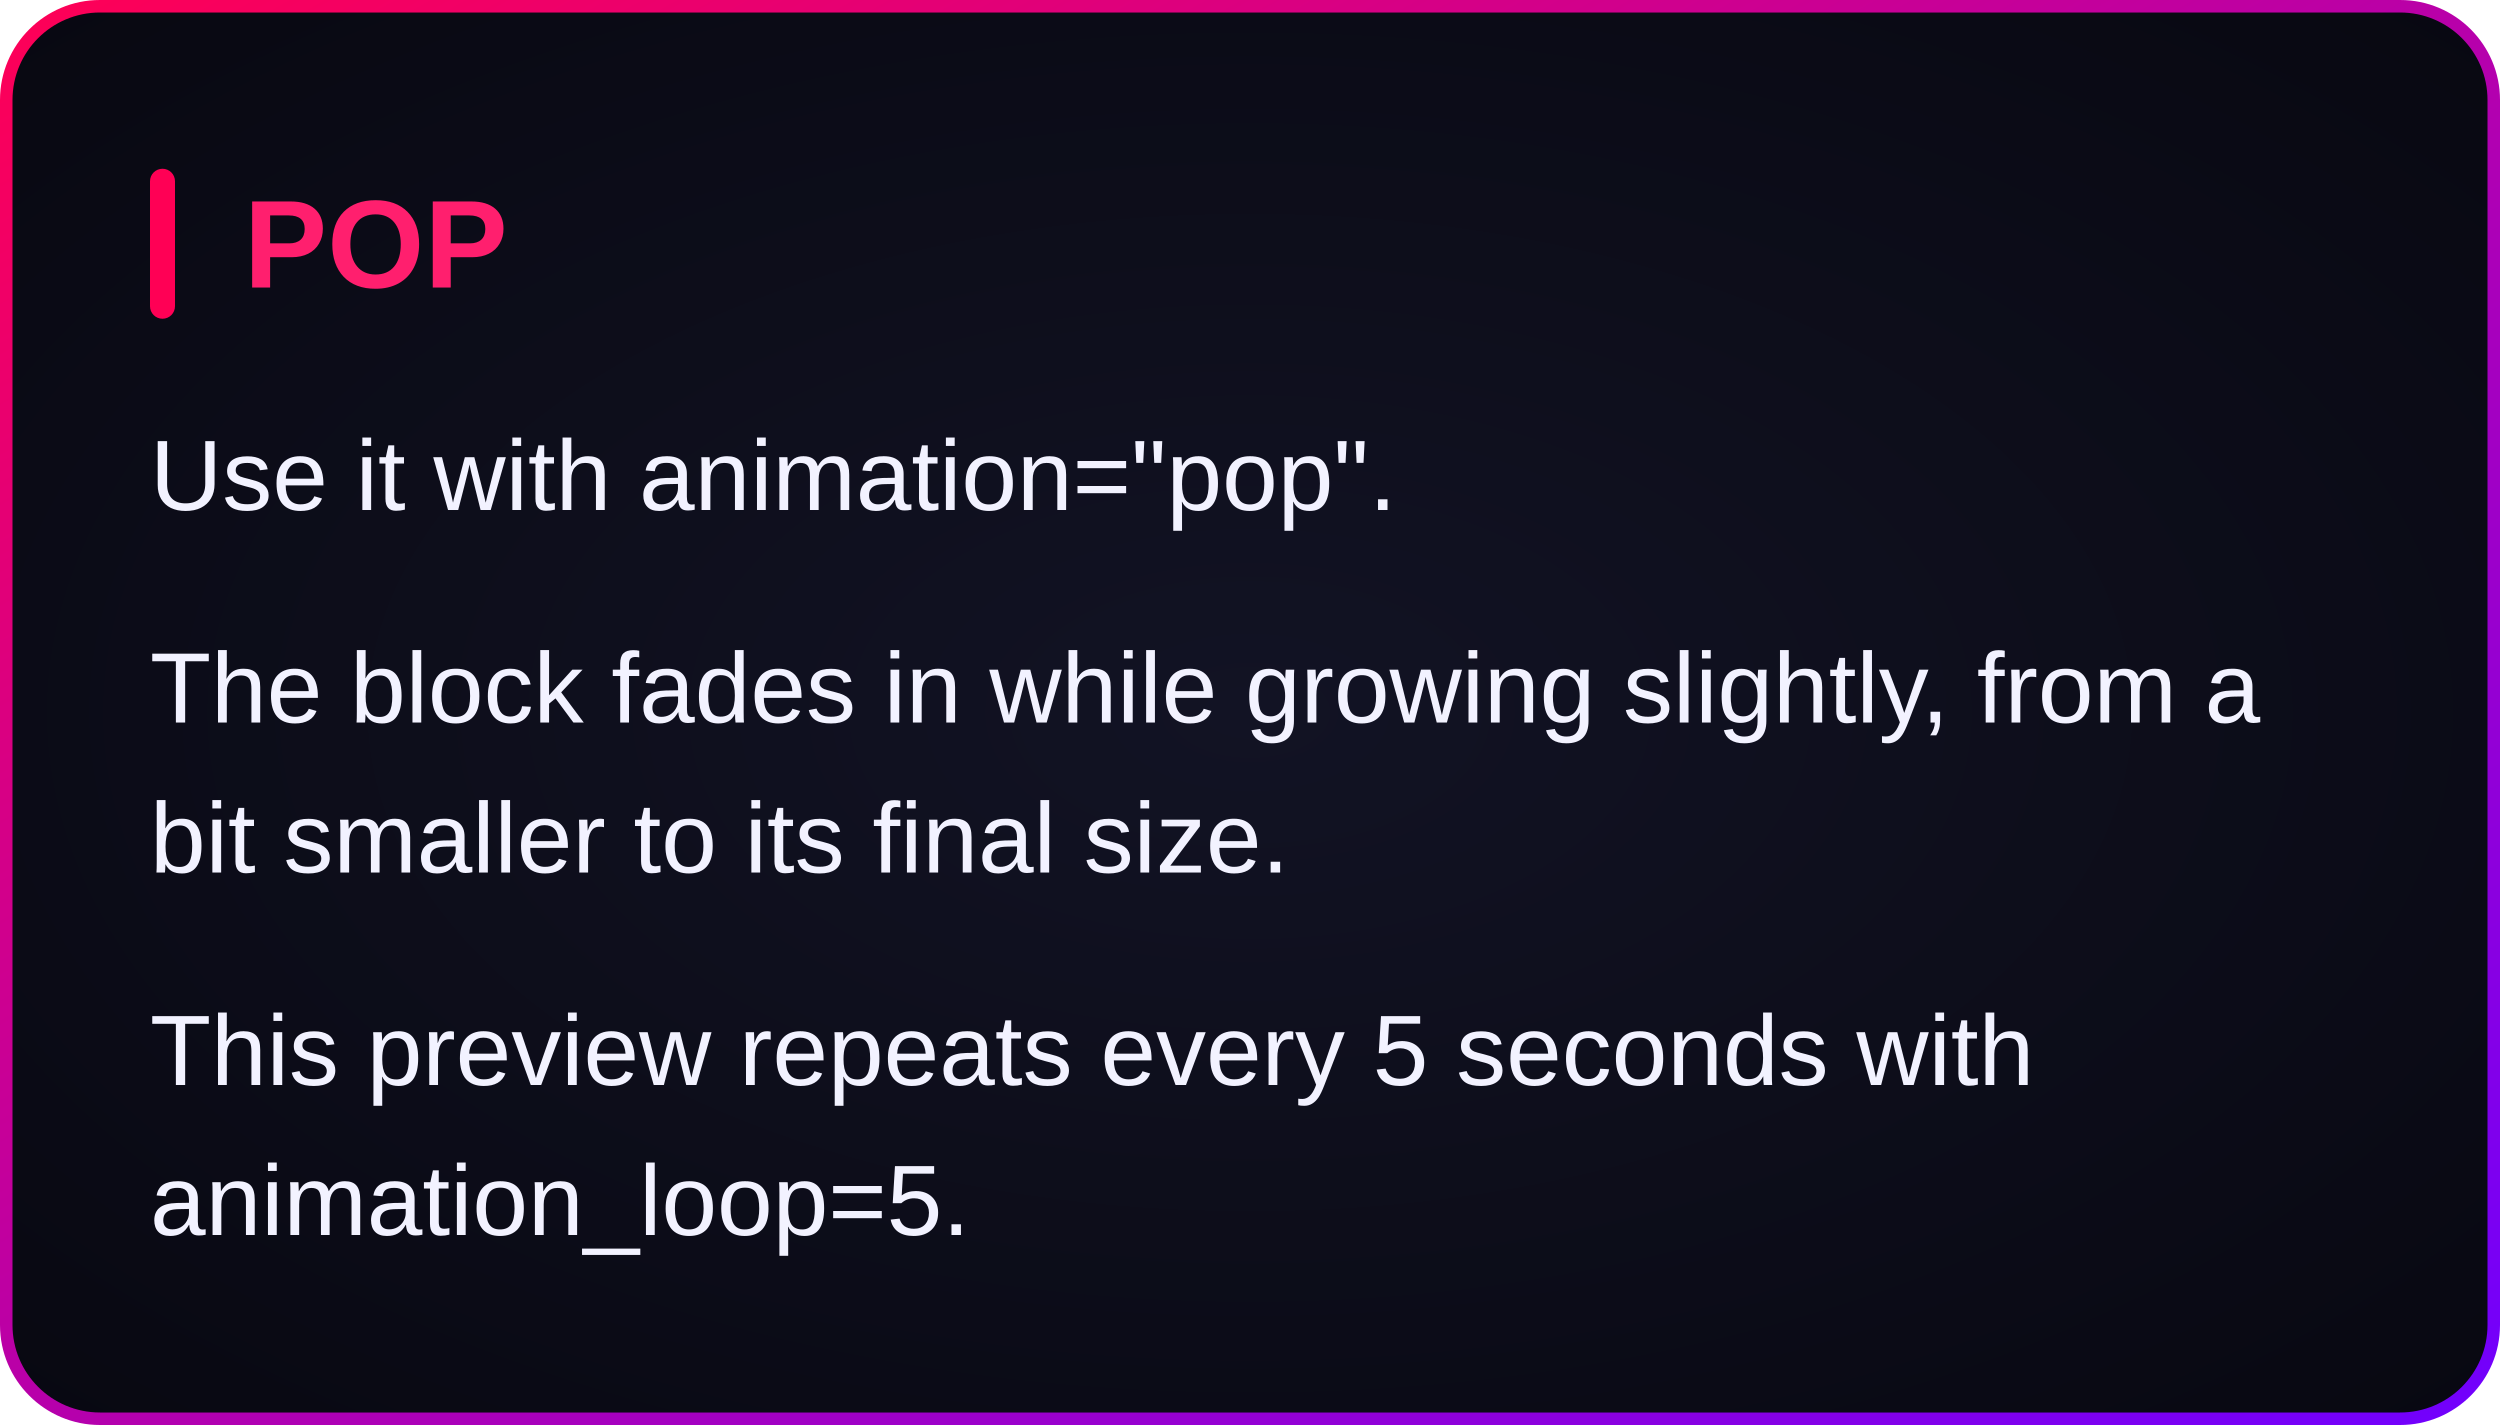
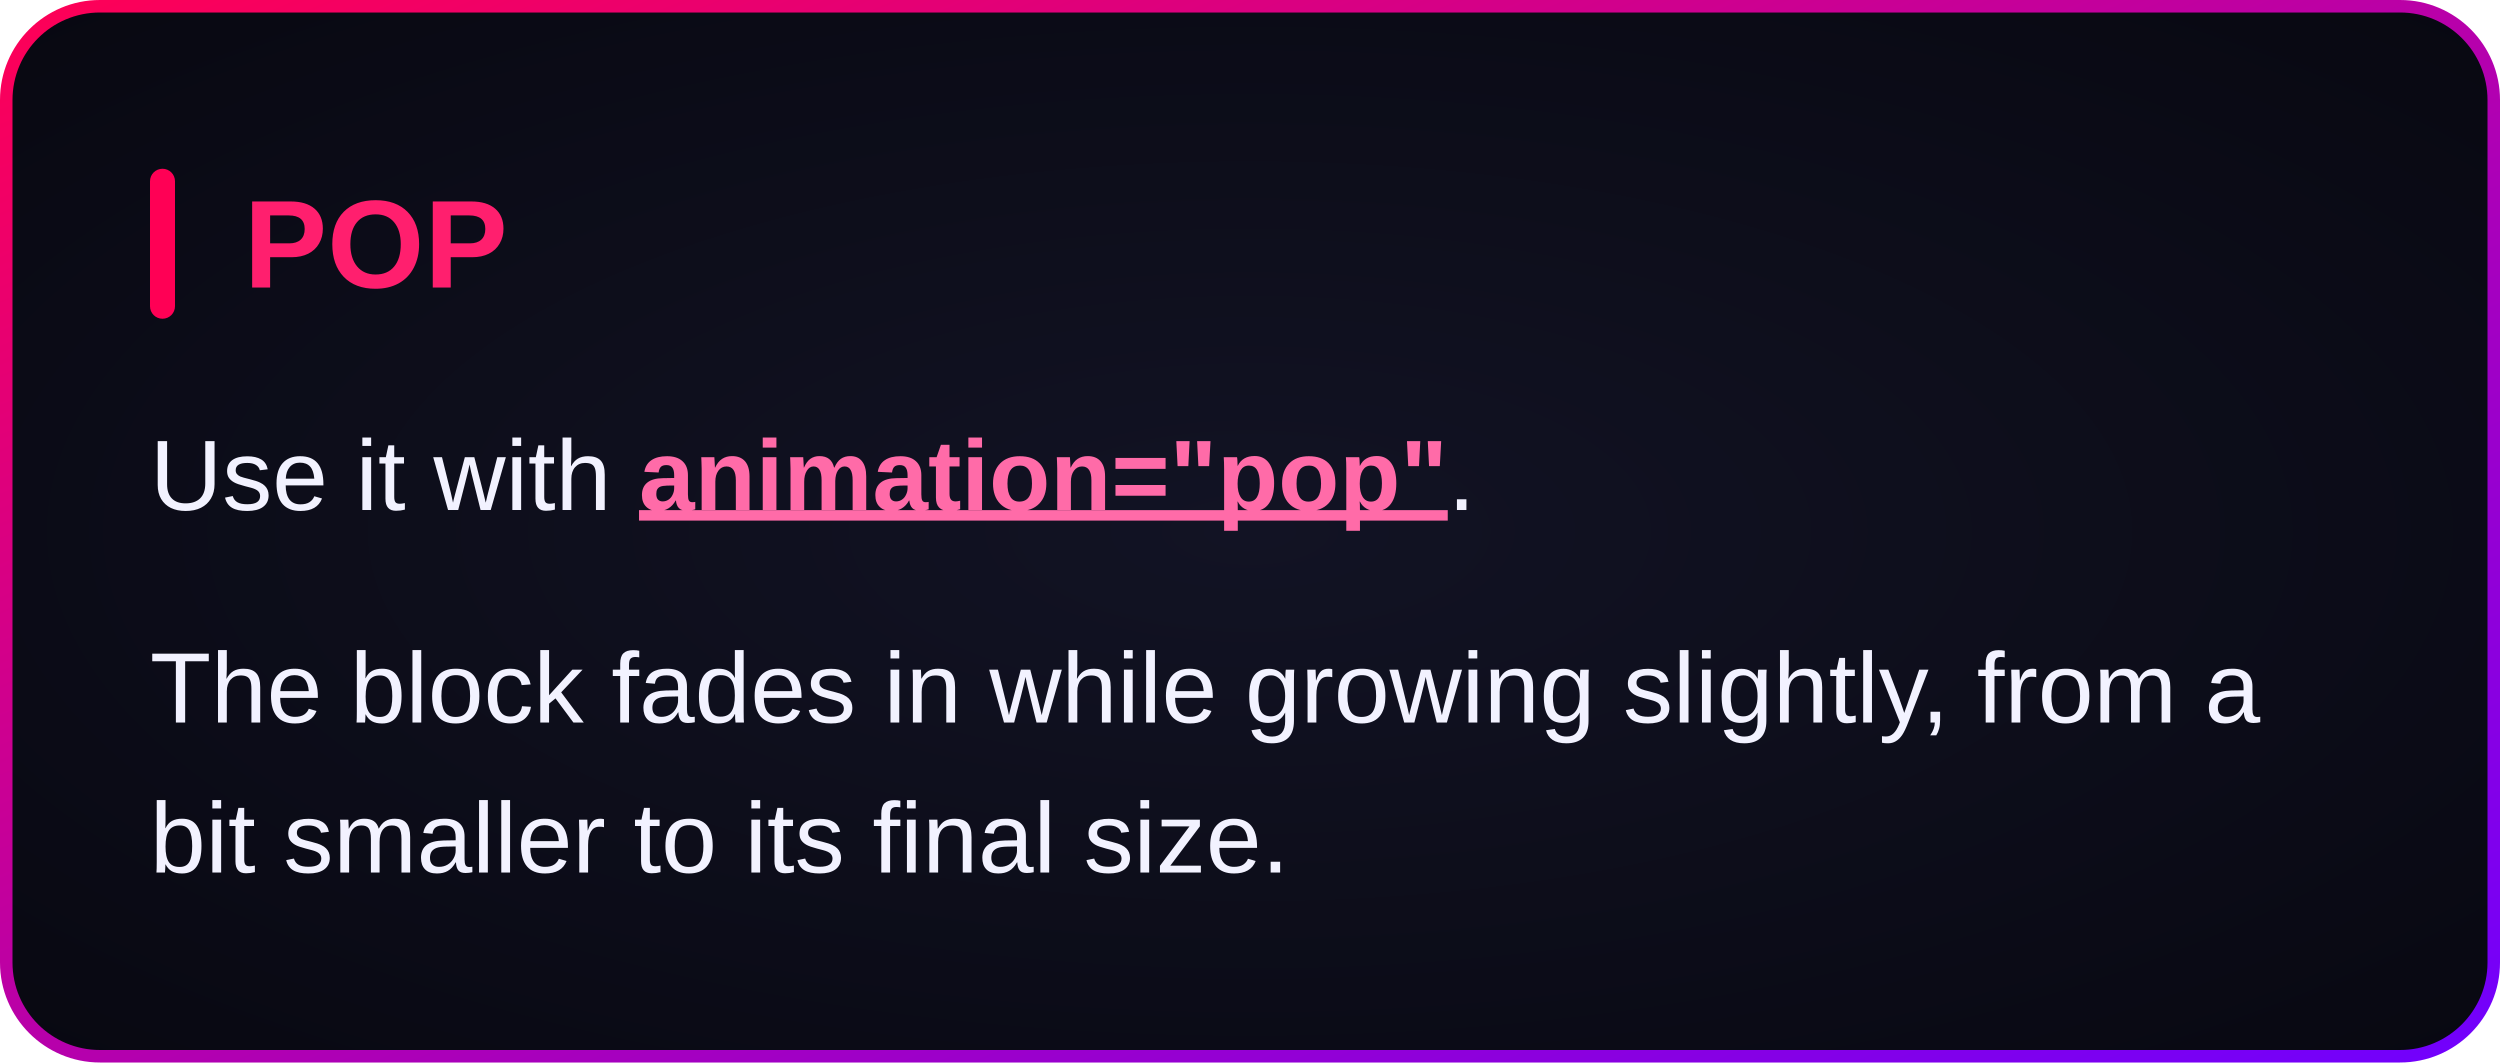
- <svg xmlns="http://www.w3.org/2000/svg" width="400" height="228" viewBox="0 0 400 228">
+ <svg xmlns="http://www.w3.org/2000/svg" width="400" height="170" viewBox="0 0 400 170">
  <style>
@keyframes entry {
-   0% { opacity: 0; transform: scale(0.92); } 16.000% { opacity: 1; transform: none; } 100% { opacity: 1; transform: none; }
+   0% { opacity: 0; transform: scale(0.92); } 20.000% { opacity: 1; transform: none; } 100% { opacity: 1; transform: none; }
}
.entry {
-   animation: entry 5s ease-out infinite;
+   animation: entry 4s ease-out infinite;
  transform-box: fill-box;
  transform-origin: center;
}
@media (prefers-reduced-motion: reduce) {
  .entry { animation: none; }
}
</style>
  <g class="entry">
    <defs>
      <radialGradient id="background" cx="0.5" cy="0.5" r="0.7">
        <stop offset="0" stop-color="#121324" />
        <stop offset="1" stop-color="#080811" />
      </radialGradient>
      <linearGradient id="border" x1="0" y1="0" x2="1" y2="1">
        <stop offset="0" stop-color="#FF0055" />
        <stop offset="1" stop-color="#7000FF" />
      </linearGradient>
    </defs>
-     <rect x="1" y="1" width="398" height="226" rx="15" fill="url(#background)" stroke="none" stroke-width="2" />
-     <rect x="1" y="1" width="398" height="226" rx="15" fill="none" stroke="url(#border)" stroke-width="2" />
+     <rect x="1" y="1" width="398" height="168" rx="15" fill="url(#background)" stroke="none" stroke-width="2" />
+     <rect x="1" y="1" width="398" height="168" rx="15" fill="none" stroke="url(#border)" stroke-width="2" />
    <g font-family="Arial, Helvetica, sans-serif">
      <rect x="24.0" y="27.0" width="4" height="24.0" rx="2" fill="#FF0055" />
      <text x="39.0" y="46.0" font-size="20" fill="#FF1F6E" font-weight="700">POP</text>
-       <text x="24.0" y="81.6" font-size="16" fill="#F2F2FF">Use it with animation="pop".</text>
+       <text x="24.0" y="81.6" font-size="16" fill="#F2F2FF">Use it with <tspan fill="#FF6BA8" font-weight="700" text-decoration="underline">animation="pop"</tspan>.</text>
      <text x="24.0" y="115.6" font-size="16" fill="#F2F2FF">The block fades in while growing slightly, from a</text>
      <text x="24.0" y="139.6" font-size="16" fill="#F2F2FF">bit smaller to its final size.</text>
-       <text x="24.0" y="173.6" font-size="16" fill="#F2F2FF">This preview repeats every 5 seconds with</text>
-       <text x="24.0" y="197.6" font-size="16" fill="#F2F2FF">animation_loop=5.</text>
    </g>
  </g>
</svg>
